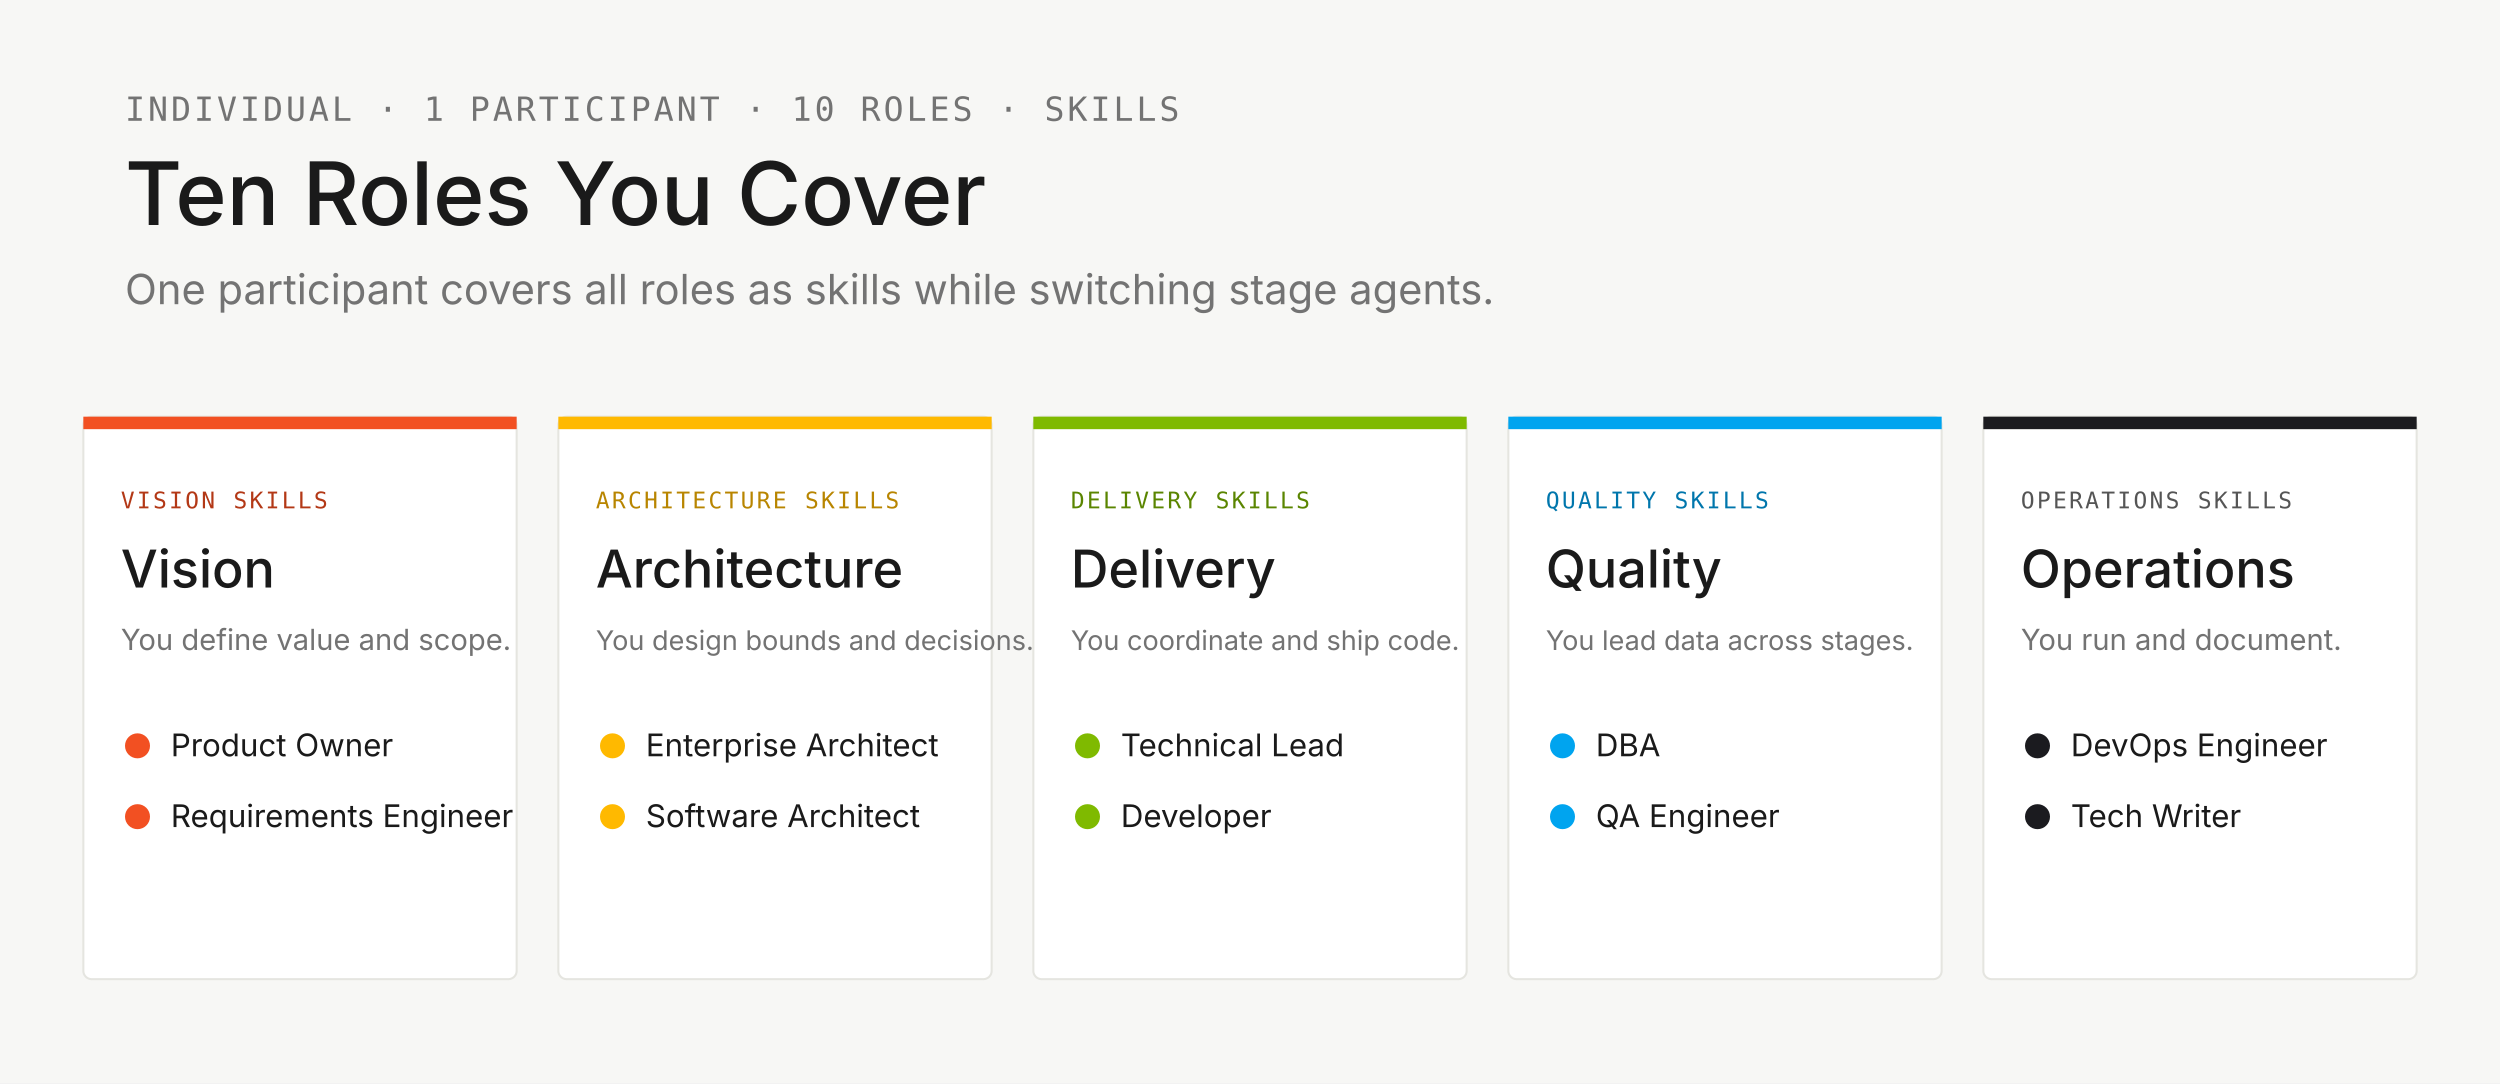
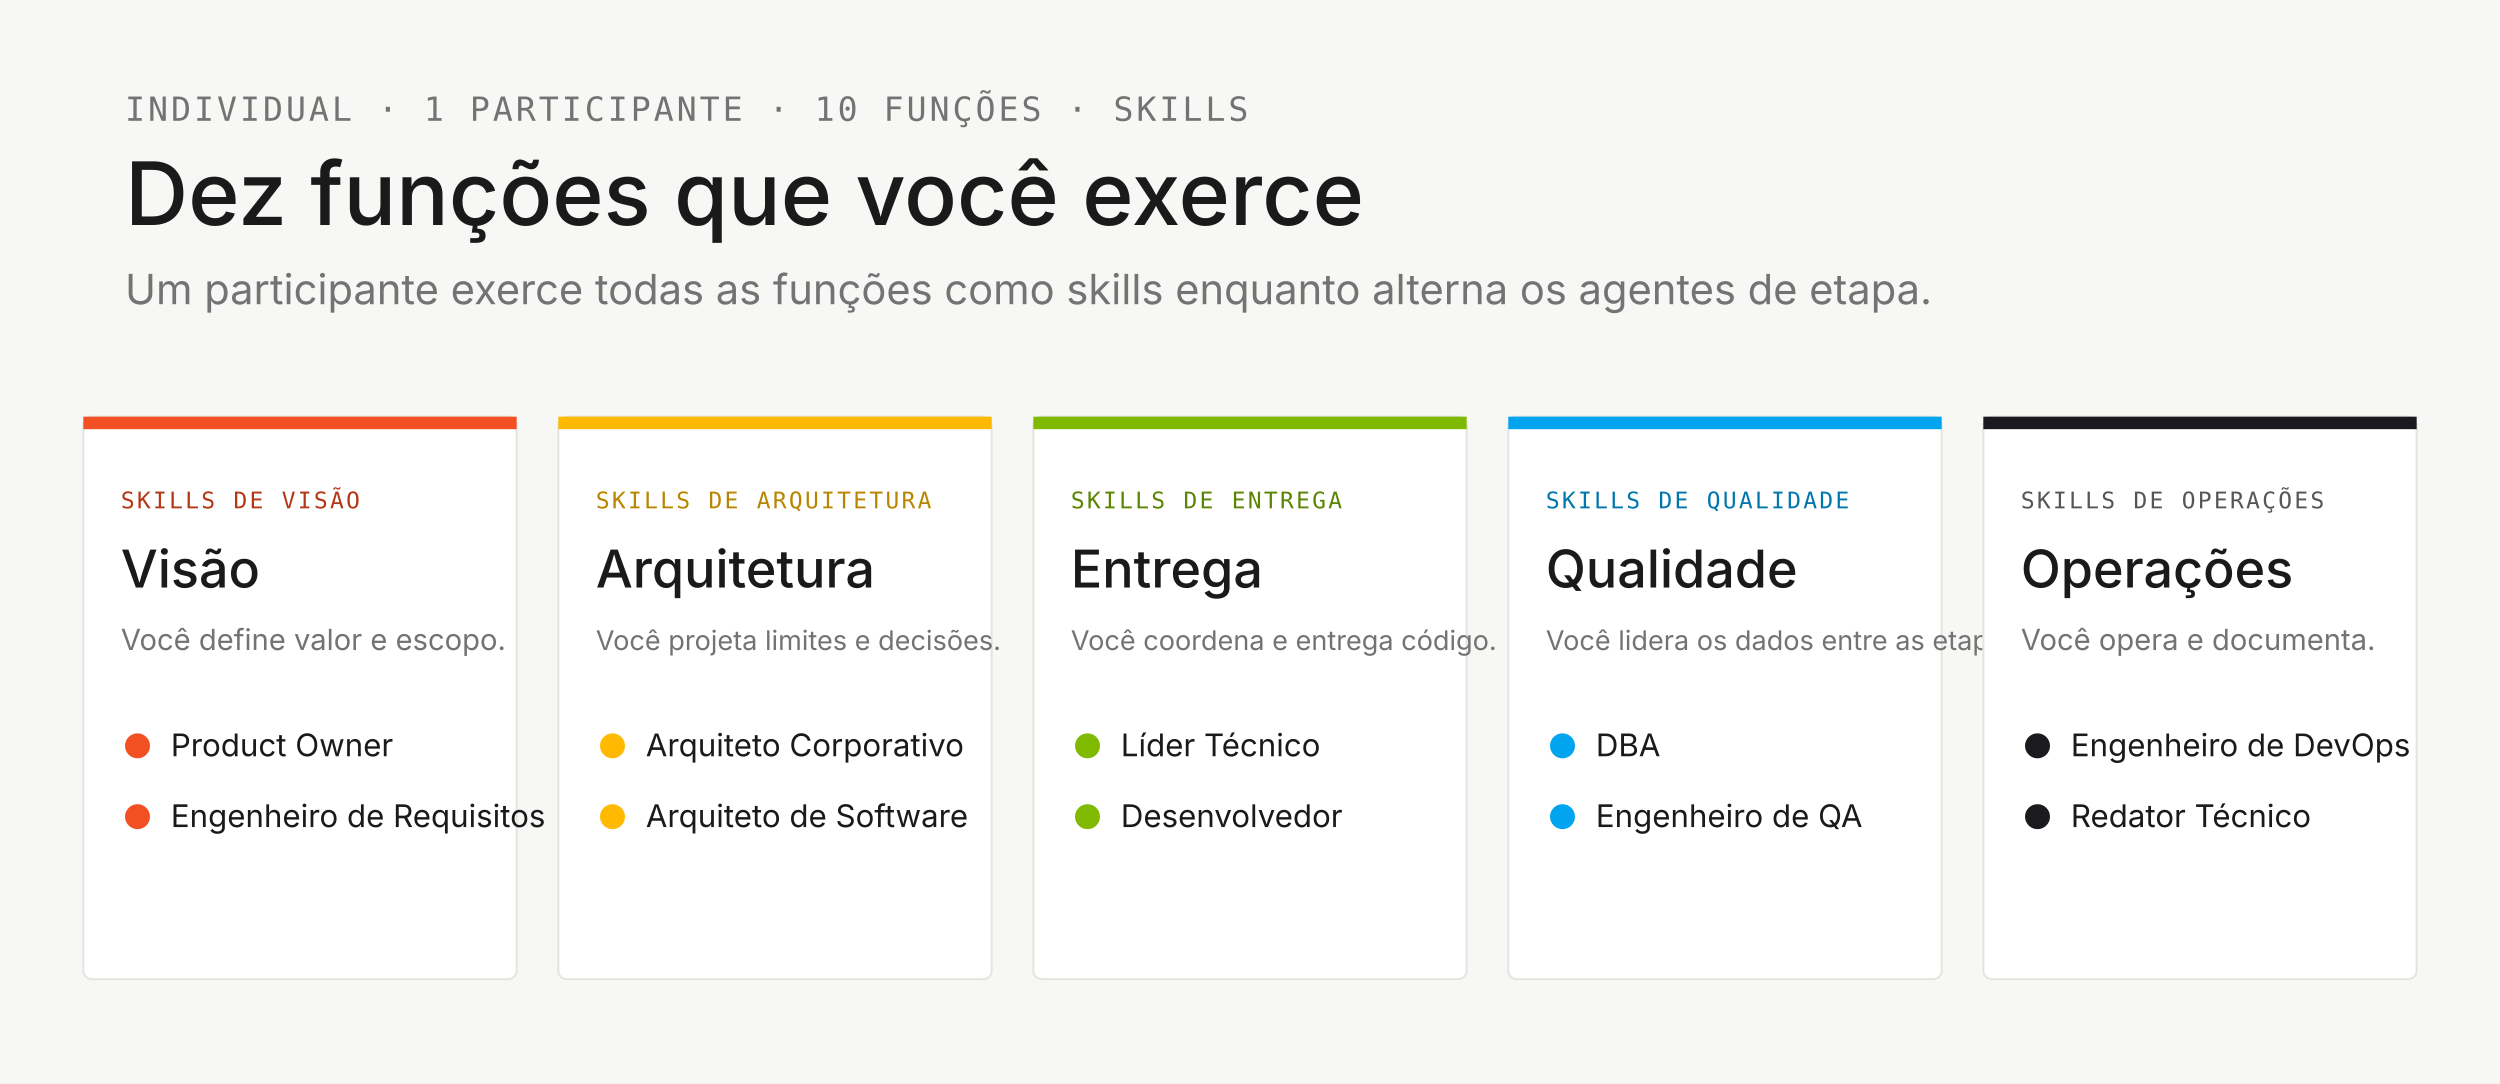
<svg xmlns="http://www.w3.org/2000/svg" viewBox="0 0 1200 520" font-family="Inter, system-ui, sans-serif">
  <rect width="1200" height="520" fill="#F7F7F5" />
-   <text x="60" y="58" fill="#737373" font-family="JetBrains Mono, monospace" font-size="16" font-weight="500" letter-spacing="1.4">INDIVIDUAL · 1 PARTICIPANT · 10 ROLES · SKILLS</text>
-   <text x="60" y="108" fill="#1A1A1A" font-size="42" font-weight="500">Ten Roles You Cover</text>
-   <text x="60" y="146" fill="#737373" font-size="20">One participant covers all roles as skills while switching stage agents.</text>
+   <text x="60" y="58" fill="#737373" font-family="JetBrains Mono, monospace" font-size="16" font-weight="500" letter-spacing="1.4">INDIVIDUAL · 1 PARTICIPANTE · 10 FUNÇÕES · SKILLS</text>
+   <text x="60" y="108" fill="#1A1A1A" font-size="42" font-weight="500">Dez funções que você exerce</text>
+   <text x="60" y="146" fill="#737373" font-size="20">Um participante exerce todas as funções como skills enquanto alterna os agentes de etapa.</text>
  <g transform="translate(40, 200)">
    <rect width="208" height="270" rx="4" fill="#FFFFFF" stroke="#E5E5E0" stroke-width="1" />
    <rect x="0" y="0" width="208" height="6" fill="#F25022" />
-     <text x="18" y="44" fill="#B33816" font-family="JetBrains Mono, monospace" font-size="11" font-weight="500" letter-spacing="1.1">VISION SKILLS</text>
-     <text x="18" y="82" fill="#1A1A1A" font-size="25" font-weight="500">Vision</text>
-     <text x="18" y="112" fill="#737373" font-size="14">You define value and scope.</text>
+     <text x="18" y="44" fill="#B33816" font-family="JetBrains Mono, monospace" font-size="11" font-weight="500" letter-spacing="1.1">SKILLS DE VISÃO</text>
+     <text x="18" y="82" fill="#1A1A1A" font-size="25" font-weight="500">Visão</text>
+     <text x="18" y="112" fill="#737373" font-size="14">Você define valor e escopo.</text>
    <g transform="translate(18, 150)">
      <circle cx="8" cy="8" r="6" fill="#F25022" />
      <text x="24" y="13" fill="#1A1A1A" font-size="15">Product Owner</text>
    </g>
    <g transform="translate(18, 184)">
      <circle cx="8" cy="8" r="6" fill="#F25022" />
-       <text x="24" y="13" fill="#1A1A1A" font-size="15">Requirements Engineer</text>
+       <text x="24" y="13" fill="#1A1A1A" font-size="15">Engenheiro de Requisitos</text>
    </g>
  </g>
  <g transform="translate(268, 200)">
    <rect width="208" height="270" rx="4" fill="#FFFFFF" stroke="#E5E5E0" stroke-width="1" />
    <rect x="0" y="0" width="208" height="6" fill="#FFB900" />
-     <text x="18" y="44" fill="#B88500" font-family="JetBrains Mono, monospace" font-size="11" font-weight="500" letter-spacing="1.1">ARCHITECTURE SKILLS</text>
-     <text x="18" y="82" fill="#1A1A1A" font-size="25" font-weight="500">Architecture</text>
-     <text x="18" y="112" fill="#737373" font-size="13">You design bounds and decisions.</text>
+     <text x="18" y="44" fill="#B88500" font-family="JetBrains Mono, monospace" font-size="11" font-weight="500" letter-spacing="1.1">SKILLS DE ARQUITETURA</text>
+     <text x="18" y="82" fill="#1A1A1A" font-size="25" font-weight="500">Arquitetura</text>
+     <text x="18" y="112" fill="#737373" font-size="13">Você projeta limites e decisões.</text>
    <g transform="translate(18, 150)">
      <circle cx="8" cy="8" r="6" fill="#FFB900" />
-       <text x="24" y="13" fill="#1A1A1A" font-size="15">Enterprise Architect</text>
+       <text x="24" y="13" fill="#1A1A1A" font-size="15">Arquiteto Corporativo</text>
    </g>
    <g transform="translate(18, 184)">
      <circle cx="8" cy="8" r="6" fill="#FFB900" />
-       <text x="24" y="13" fill="#1A1A1A" font-size="15">Software Architect</text>
+       <text x="24" y="13" fill="#1A1A1A" font-size="15">Arquiteto de Software</text>
    </g>
  </g>
  <g transform="translate(496, 200)">
    <rect width="208" height="270" rx="4" fill="#FFFFFF" stroke="#E5E5E0" stroke-width="1" />
    <rect x="0" y="0" width="208" height="6" fill="#7FBA00" />
-     <text x="18" y="44" fill="#5A8500" font-family="JetBrains Mono, monospace" font-size="11" font-weight="500" letter-spacing="1.1">DELIVERY SKILLS</text>
-     <text x="18" y="82" fill="#1A1A1A" font-size="25" font-weight="500">Delivery</text>
-     <text x="18" y="112" fill="#737373" font-size="13">You coordinate and ship code.</text>
+     <text x="18" y="44" fill="#5A8500" font-family="JetBrains Mono, monospace" font-size="11" font-weight="500" letter-spacing="1.1">SKILLS DE ENTREGA</text>
+     <text x="18" y="82" fill="#1A1A1A" font-size="25" font-weight="500">Entrega</text>
+     <text x="18" y="112" fill="#737373" font-size="13">Você coordena e entrega código.</text>
    <g transform="translate(18, 150)">
      <circle cx="8" cy="8" r="6" fill="#7FBA00" />
-       <text x="24" y="13" fill="#1A1A1A" font-size="15">Technical Lead</text>
+       <text x="24" y="13" fill="#1A1A1A" font-size="15">Líder Técnico</text>
    </g>
    <g transform="translate(18, 184)">
      <circle cx="8" cy="8" r="6" fill="#7FBA00" />
-       <text x="24" y="13" fill="#1A1A1A" font-size="15">Developer</text>
+       <text x="24" y="13" fill="#1A1A1A" font-size="15">Desenvolvedor</text>
    </g>
  </g>
  <g transform="translate(724, 200)">
    <rect width="208" height="270" rx="4" fill="#FFFFFF" stroke="#E5E5E0" stroke-width="1" />
    <rect x="0" y="0" width="208" height="6" fill="#00A4EF" />
-     <text x="18" y="44" fill="#0076AC" font-family="JetBrains Mono, monospace" font-size="11" font-weight="500" letter-spacing="1.1">QUALITY SKILLS</text>
-     <text x="18" y="82" fill="#1A1A1A" font-size="25" font-weight="500">Quality</text>
-     <text x="18" y="112" fill="#737373" font-size="13">You lead data across stages.</text>
+     <text x="18" y="44" fill="#0076AC" font-family="JetBrains Mono, monospace" font-size="11" font-weight="500" letter-spacing="1.1">SKILLS DE QUALIDADE</text>
+     <text x="18" y="82" fill="#1A1A1A" font-size="25" font-weight="500">Qualidade</text>
+     <text x="18" y="112" fill="#737373" font-size="13">Você lidera os dados entre as etapas.</text>
    <g transform="translate(18, 150)">
      <circle cx="8" cy="8" r="6" fill="#00A4EF" />
      <text x="24" y="13" fill="#1A1A1A" font-size="15">DBA</text>
    </g>
    <g transform="translate(18, 184)">
      <circle cx="8" cy="8" r="6" fill="#00A4EF" />
-       <text x="24" y="13" fill="#1A1A1A" font-size="15">QA Engineer</text>
+       <text x="24" y="13" fill="#1A1A1A" font-size="15">Engenheiro de QA</text>
    </g>
  </g>
  <g transform="translate(952, 200)">
    <rect width="208" height="270" rx="4" fill="#FFFFFF" stroke="#E5E5E0" stroke-width="1" />
    <rect x="0" y="0" width="208" height="6" fill="#1B1B1F" />
-     <text x="18" y="44" fill="#555555" font-family="JetBrains Mono, monospace" font-size="11" font-weight="500" letter-spacing="1.1">OPERATIONS SKILLS</text>
-     <text x="18" y="82" fill="#1A1A1A" font-size="25" font-weight="500">Operations</text>
-     <text x="18" y="112" fill="#737373" font-size="14">You run and document.</text>
+     <text x="18" y="44" fill="#555555" font-family="JetBrains Mono, monospace" font-size="11" font-weight="500" letter-spacing="1.1">SKILLS DE OPERAÇÕES</text>
+     <text x="18" y="82" fill="#1A1A1A" font-size="25" font-weight="500">Operações</text>
+     <text x="18" y="112" fill="#737373" font-size="14">Você opera e documenta.</text>
    <g transform="translate(18, 150)">
      <circle cx="8" cy="8" r="6" fill="#1B1B1F" />
-       <text x="24" y="13" fill="#1A1A1A" font-size="15">DevOps Engineer</text>
+       <text x="24" y="13" fill="#1A1A1A" font-size="15">Engenheiro de DevOps</text>
    </g>
    <g transform="translate(18, 184)">
      <circle cx="8" cy="8" r="6" fill="#1B1B1F" />
-       <text x="24" y="13" fill="#1A1A1A" font-size="15">Tech Writer</text>
+       <text x="24" y="13" fill="#1A1A1A" font-size="15">Redator Técnico</text>
    </g>
  </g>
</svg>
